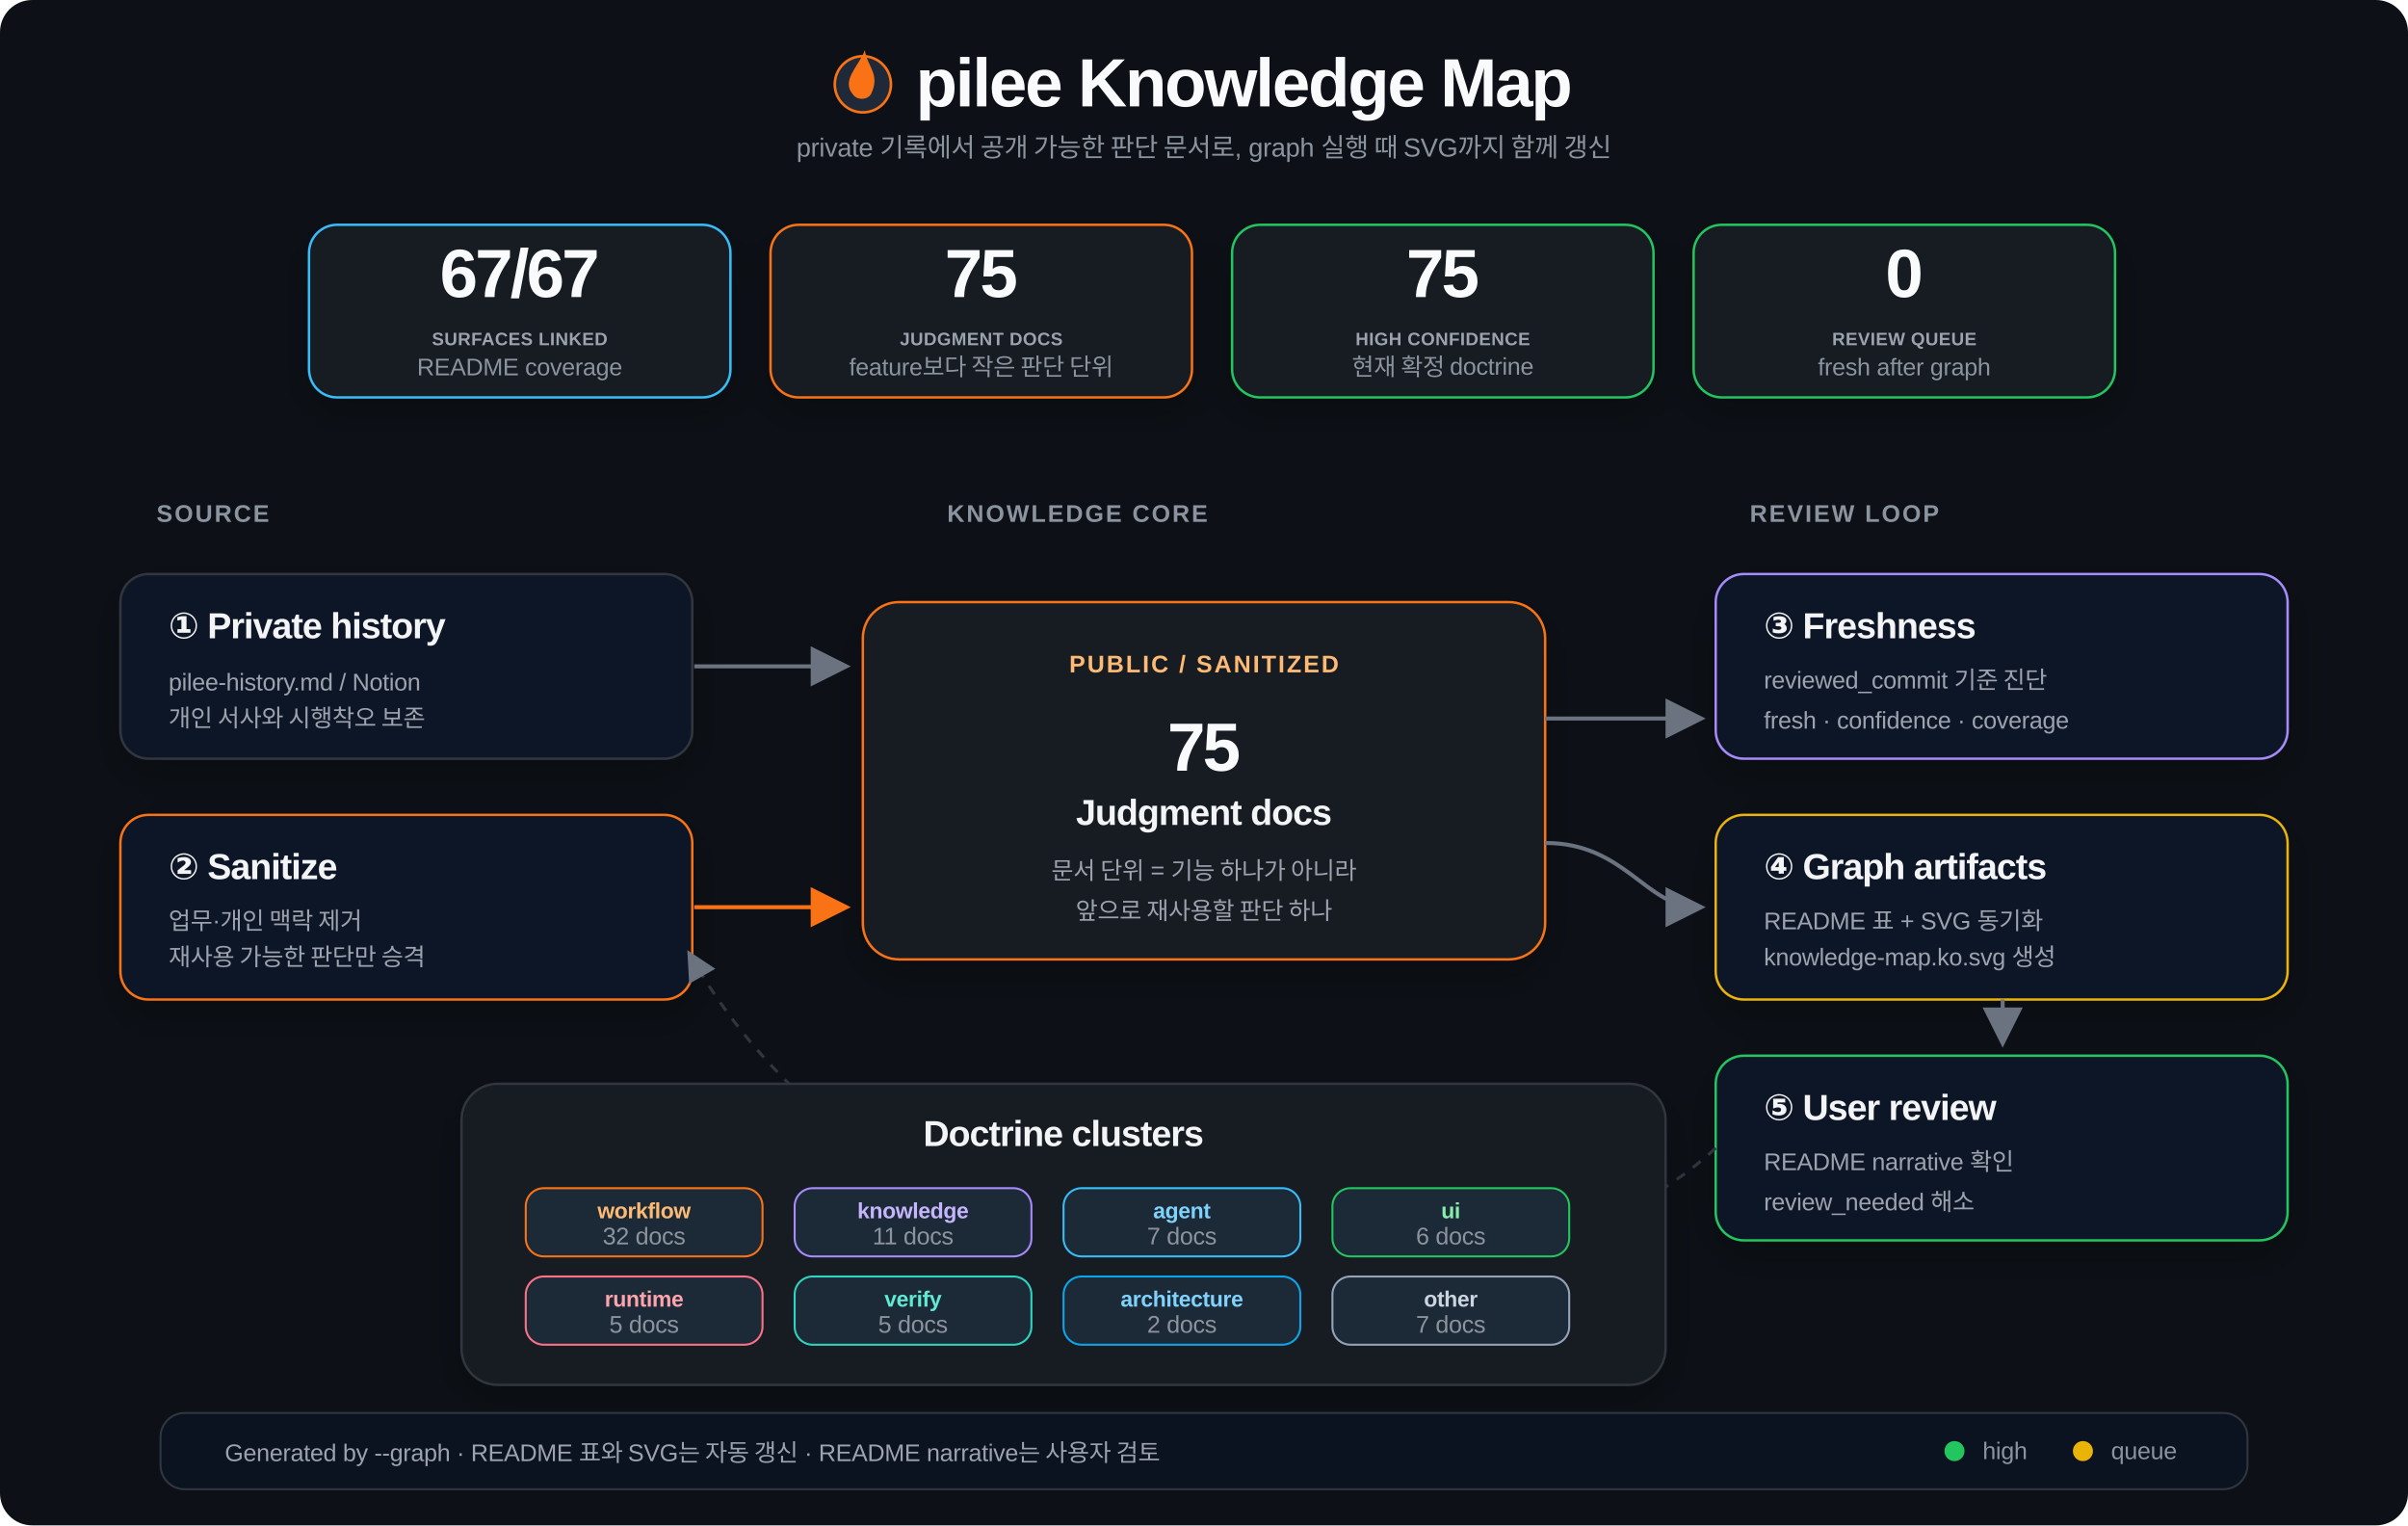
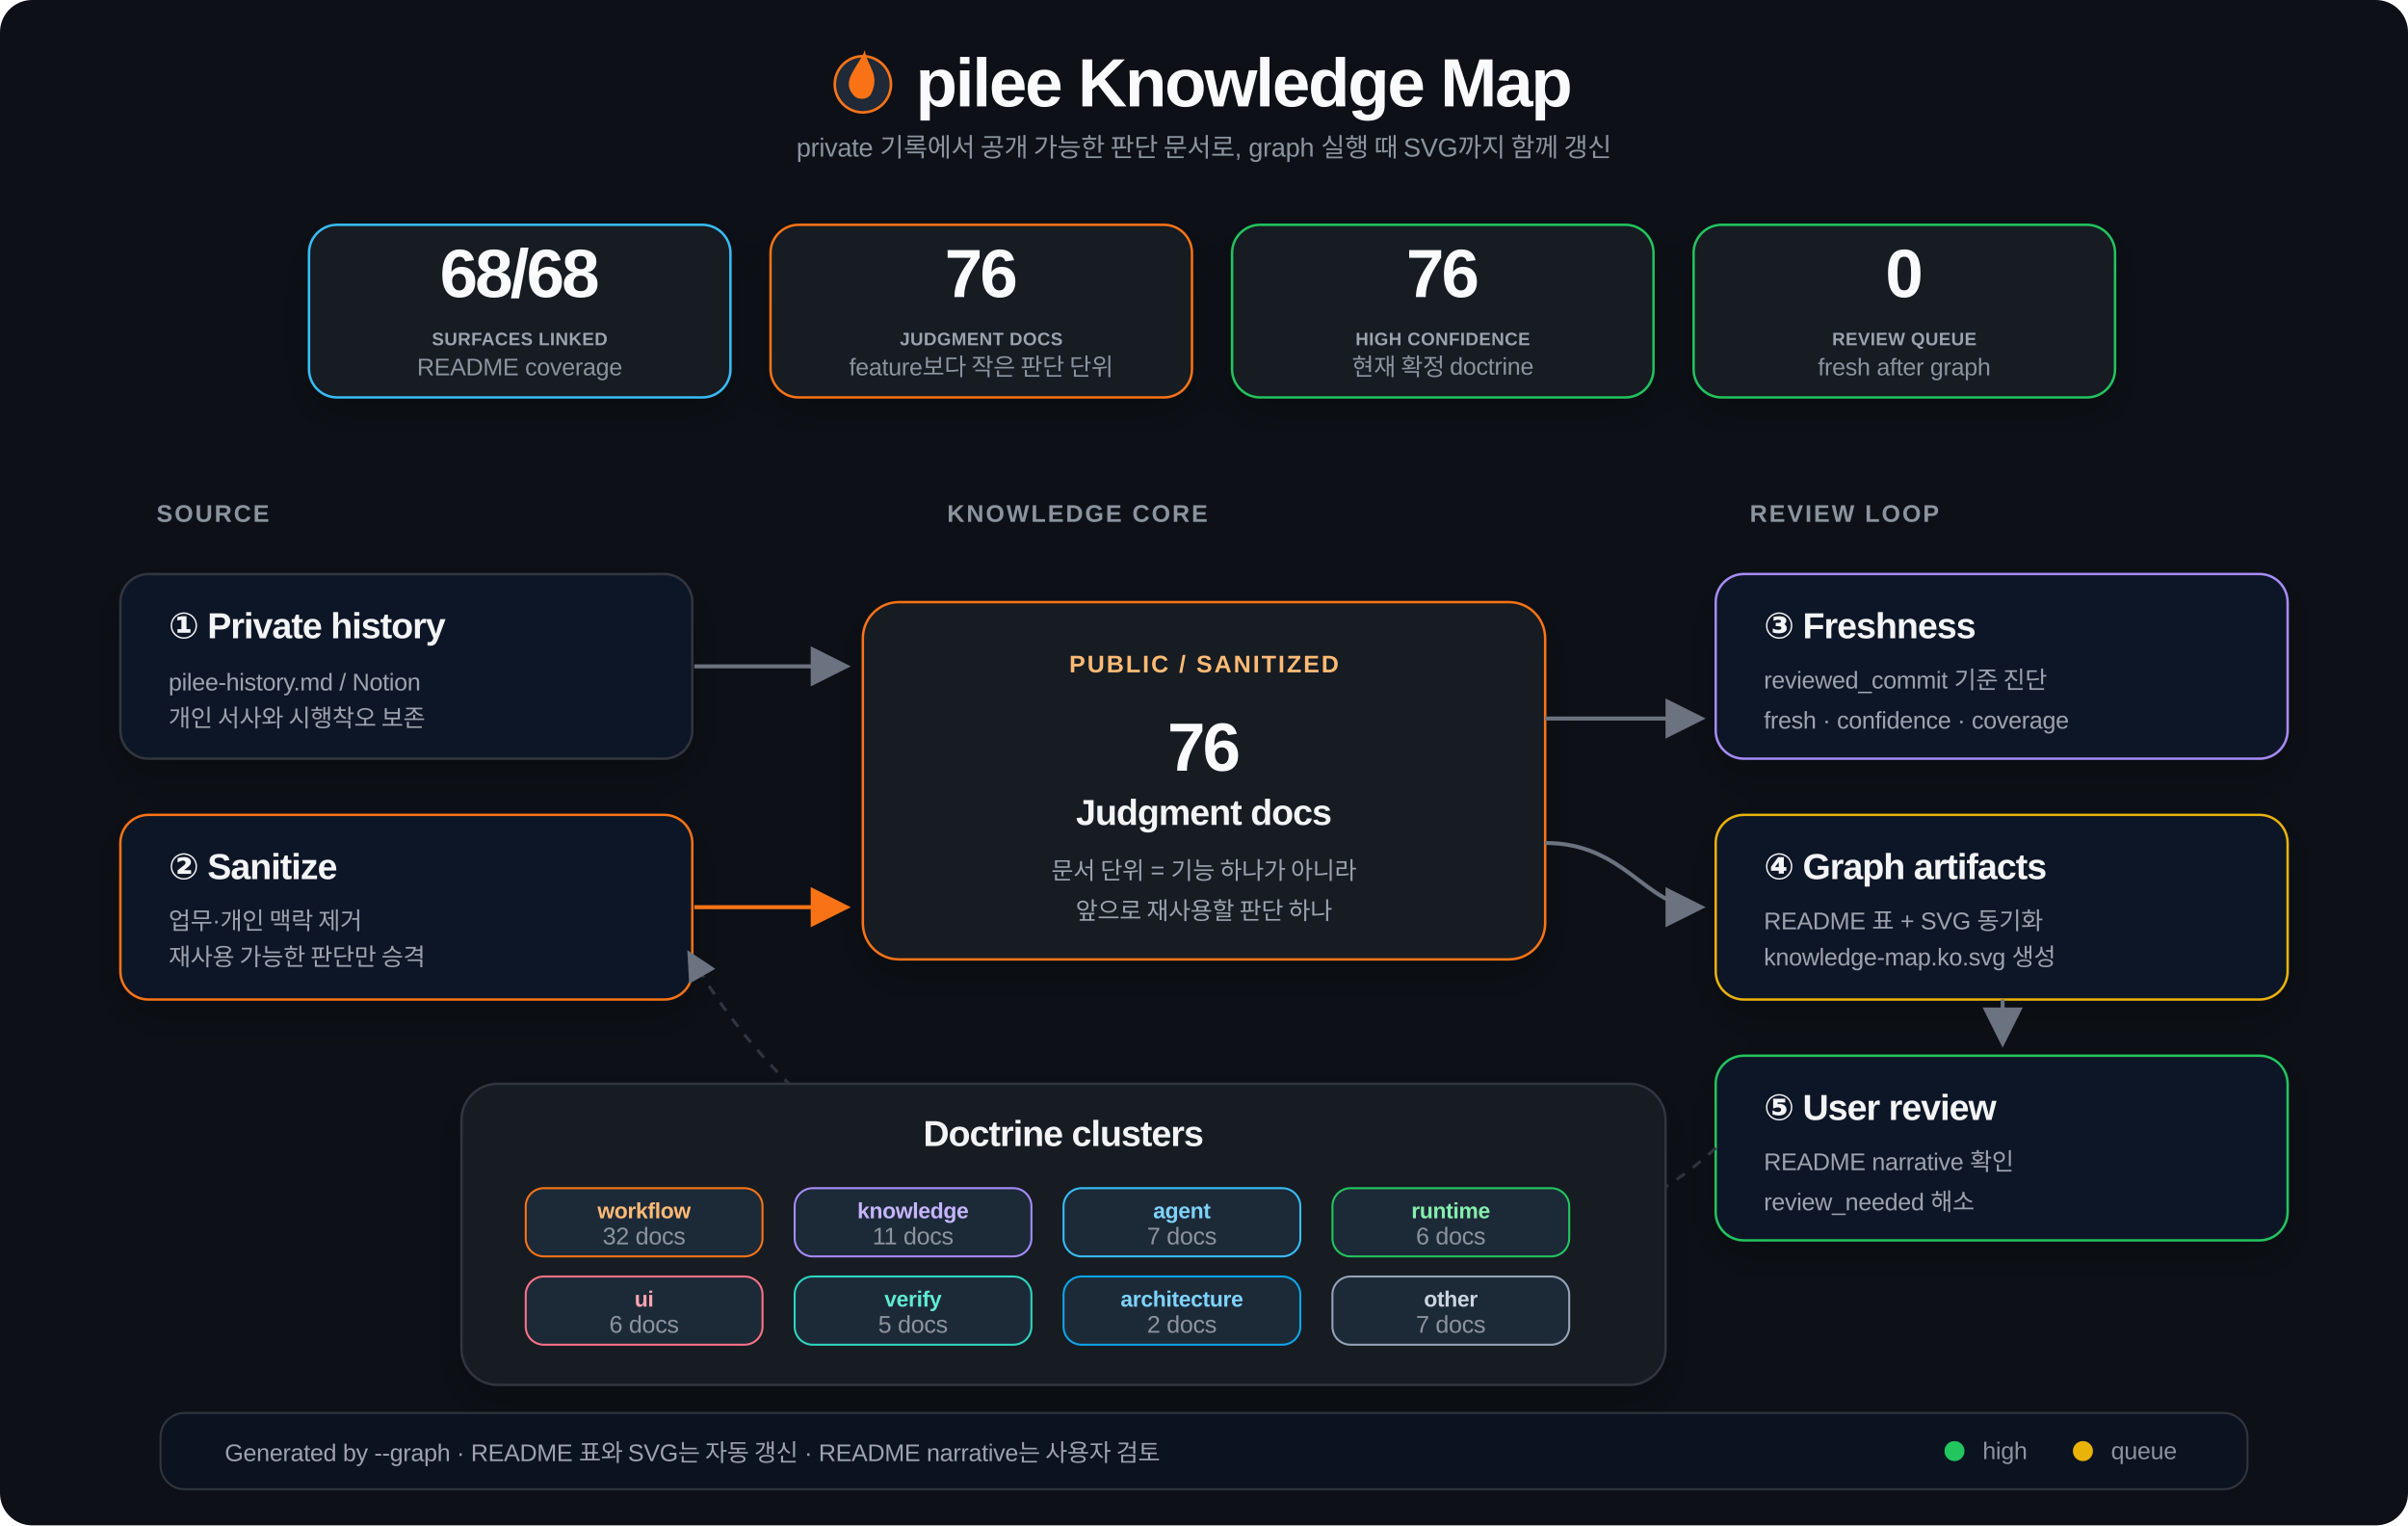
<svg xmlns="http://www.w3.org/2000/svg" viewBox="0 0 1200 760" width="1200" height="760" role="img" aria-label="pilee knowledge map">
  <defs>
    <filter id="shadow" x="-20%" y="-20%" width="140%" height="140%">
      <feDropShadow dx="0" dy="8" stdDeviation="10" flood-color="#000000" flood-opacity="0.28" />
    </filter>
    <marker id="arrow" markerWidth="10" markerHeight="10" refX="8" refY="5" orient="auto">
      <path d="M0,0 L10,5 L0,10 Z" fill="#6b7280" />
    </marker>
    <marker id="arrowAccent" markerWidth="10" markerHeight="10" refX="8" refY="5" orient="auto">
      <path d="M0,0 L10,5 L0,10 Z" fill="#f97316" />
    </marker>
    <style>
      .bg { fill: #0d1117; }
      .panel { fill: #161b22; stroke: #30363d; stroke-width: 1.2; }
      .panel-soft { fill: #111827; stroke: #30363d; stroke-width: 1.2; }
      .title { font-family: "Helvetica Neue", Arial, "Apple SD Gothic Neo", "Noto Sans KR", sans-serif; font-size: 34px; font-weight: 800; fill: #f8fafc; letter-spacing: -0.03em; }
      .subtitle { font-family: "Helvetica Neue", Arial, "Apple SD Gothic Neo", "Noto Sans KR", sans-serif; font-size: 13px; font-weight: 500; fill: #8b949e; letter-spacing: -0.01em; }
      .section { font-family: "Helvetica Neue", Arial, "Apple SD Gothic Neo", "Noto Sans KR", sans-serif; font-size: 12px; font-weight: 800; fill: #8b949e; letter-spacing: 0.08em; }
      .h { font-family: "Helvetica Neue", Arial, "Apple SD Gothic Neo", "Noto Sans KR", sans-serif; font-size: 18px; font-weight: 800; fill: #f3f4f6; letter-spacing: -0.025em; }
      .p { font-family: "Helvetica Neue", Arial, "Apple SD Gothic Neo", "Noto Sans KR", sans-serif; font-size: 12px; font-weight: 500; fill: #9ca3af; letter-spacing: -0.01em; }
      .small { font-family: "Helvetica Neue", Arial, "Apple SD Gothic Neo", "Noto Sans KR", sans-serif; font-size: 12px; font-weight: 500; fill: #8b949e; letter-spacing: -0.01em; }
      .num { font-family: "Helvetica Neue", Arial, "Apple SD Gothic Neo", "Noto Sans KR", sans-serif; font-size: 34px; font-weight: 800; fill: #f8fafc; letter-spacing: -0.04em; }
      .numLabel { font-family: "Helvetica Neue", Arial, "Apple SD Gothic Neo", "Noto Sans KR", sans-serif; font-size: 9px; font-weight: 800; fill: #9ca3af; letter-spacing: 0.02em; }
      .chip { font-family: "Helvetica Neue", Arial, "Apple SD Gothic Neo", "Noto Sans KR", sans-serif; font-size: 11px; font-weight: 800; letter-spacing: -0.015em; }
      .chipSmall { font-family: "Helvetica Neue", Arial, "Apple SD Gothic Neo", "Noto Sans KR", sans-serif; font-size: 12px; font-weight: 500; fill: #8b949e; letter-spacing: -0.01em; }
      .orange { stroke: #f97316; }
      .blue { stroke: #38bdf8; }
      .green { stroke: #22c55e; }
      .yellow { stroke: #eab308; }
      .purple { stroke: #a78bfa; }
      .orangeText { fill: #fdba74; }
      .blueText { fill: #7dd3fc; }
      .greenText { fill: #86efac; }
      .yellowText { fill: #fde68a; }
      .purpleText { fill: #c4b5fd; }
    </style>
  </defs>
  <rect class="bg" width="1200" height="760" rx="16" />
  <g>
    <circle cx="430" cy="42" r="14" fill="#1f2937" stroke="#f97316" stroke-width="1.3" />
    <path d="M425 47 C419 40, 428 33, 431 25 C432 33, 439 37, 434 47 C432 50, 427 50, 425 47 Z" fill="#f97316" />
    <text x="620" y="53" text-anchor="middle" class="title">pilee Knowledge Map</text>
    <text x="600" y="78" text-anchor="middle" class="subtitle">private 기록에서 공개 가능한 판단 문서로, graph 실행 때 SVG까지 함께 갱신</text>
  </g>
  <g filter="url(#shadow)">
    <rect x="154" y="112" width="210" height="86" rx="14" class="panel blue" />
-     <text x="259" y="148" text-anchor="middle" class="num">67/67</text>
+     <text x="259" y="148" text-anchor="middle" class="num">68/68</text>
    <text x="259" y="172" text-anchor="middle" class="numLabel">SURFACES LINKED</text>
    <text x="259" y="187" text-anchor="middle" class="small">README coverage</text>
    <rect x="384" y="112" width="210" height="86" rx="14" class="panel orange" />
-     <text x="489" y="148" text-anchor="middle" class="num">75</text>
+     <text x="489" y="148" text-anchor="middle" class="num">76</text>
    <text x="489" y="172" text-anchor="middle" class="numLabel">JUDGMENT DOCS</text>
    <text x="489" y="187" text-anchor="middle" class="small">feature보다 작은 판단 단위</text>
    <rect x="614" y="112" width="210" height="86" rx="14" class="panel green" />
-     <text x="719" y="148" text-anchor="middle" class="num">75</text>
+     <text x="719" y="148" text-anchor="middle" class="num">76</text>
    <text x="719" y="172" text-anchor="middle" class="numLabel">HIGH CONFIDENCE</text>
    <text x="719" y="187" text-anchor="middle" class="small">현재 확정 doctrine</text>
    <rect x="844" y="112" width="210" height="86" rx="14" class="panel green" />
    <text x="949" y="148" text-anchor="middle" class="num">0</text>
    <text x="949" y="172" text-anchor="middle" class="numLabel">REVIEW QUEUE</text>
    <text x="949" y="187" text-anchor="middle" class="small">fresh after graph</text>
  </g>
  <g>
    <text x="78" y="260" class="section">SOURCE</text>
    <text x="472" y="260" class="section">KNOWLEDGE CORE</text>
    <text x="872" y="260" class="section">REVIEW LOOP</text>
  </g>
  <g filter="url(#shadow)">
    <rect x="60" y="286" width="285" height="92" rx="14" class="panel-soft" />
    <text x="84" y="318" class="h">① Private history</text>
    <text x="84" y="344" class="p">pilee-history.md / Notion</text>
    <text x="84" y="362" class="p">개인 서사와 시행착오 보존</text>
    <rect x="60" y="406" width="285" height="92" rx="14" class="panel-soft orange" />
    <text x="84" y="438" class="h">② Sanitize</text>
    <text x="84" y="463" class="p">업무·개인 맥락 제거</text>
    <text x="84" y="481" class="p">재사용 가능한 판단만 승격</text>
  </g>
  <g filter="url(#shadow)">
    <rect x="430" y="300" width="340" height="178" rx="18" class="panel orange" />
    <text x="600" y="335" text-anchor="middle" class="section orangeText">PUBLIC / SANITIZED</text>
-     <text x="600" y="384" text-anchor="middle" class="num">75</text>
+     <text x="600" y="384" text-anchor="middle" class="num">76</text>
    <text x="600" y="411" text-anchor="middle" class="h">Judgment docs</text>
    <text x="600" y="438" text-anchor="middle" class="p">문서 단위 = 기능 하나가 아니라</text>
    <text x="600" y="458" text-anchor="middle" class="p">앞으로 재사용할 판단 하나</text>
  </g>
  <g filter="url(#shadow)">
    <rect x="855" y="286" width="285" height="92" rx="14" class="panel-soft purple" />
    <text x="879" y="318" class="h">③ Freshness</text>
    <text x="879" y="343" class="p">reviewed_commit 기준 진단</text>
    <text x="879" y="363" class="p">fresh · confidence · coverage</text>
    <rect x="855" y="406" width="285" height="92" rx="14" class="panel-soft yellow" />
    <text x="879" y="438" class="h">④ Graph artifacts</text>
    <text x="879" y="463" class="p">README 표 + SVG 동기화</text>
    <text x="879" y="481" class="p">knowledge-map.ko.svg 생성</text>
    <rect x="855" y="526" width="285" height="92" rx="14" class="panel-soft green" />
    <text x="879" y="558" class="h">⑤ User review</text>
    <text x="879" y="583" class="p">README narrative 확인</text>
    <text x="879" y="603" class="p">review_needed 해소</text>
  </g>
  <path d="M346 332 H420" fill="none" stroke="#6b7280" stroke-width="2" marker-end="url(#arrow)" />
  <path d="M346 452 H420" fill="none" stroke="#f97316" stroke-width="2" marker-end="url(#arrowAccent)" />
  <path d="M770 358 H846" fill="none" stroke="#6b7280" stroke-width="2" marker-end="url(#arrow)" />
  <path d="M770 420 C810 420, 820 452, 846 452" fill="none" stroke="#6b7280" stroke-width="2" marker-end="url(#arrow)" />
  <path d="M998 498 V518" fill="none" stroke="#6b7280" stroke-width="2" marker-end="url(#arrow)" />
  <path d="M855 572 C748 672, 456 672, 344 476" fill="none" stroke="#30363d" stroke-width="1.5" stroke-dasharray="5 5" marker-end="url(#arrow)" />
  <g filter="url(#shadow)">
    <rect x="230" y="540" width="600" height="150" rx="18" class="panel" />
    <text x="530" y="571" text-anchor="middle" class="h">Doctrine clusters</text>
    <g transform="translate(262,592)">
      <rect width="118" height="34" rx="9" fill="#1f2937" stroke="#f97316" />
      <text x="59" y="15" text-anchor="middle" class="chip" fill="#fdba74">workflow</text>
      <text x="59" y="28" text-anchor="middle" class="chipSmall">32 docs</text>
    </g>
    <g transform="translate(396,592)">
      <rect width="118" height="34" rx="9" fill="#1f2937" stroke="#a78bfa" />
      <text x="59" y="15" text-anchor="middle" class="chip" fill="#c4b5fd">knowledge</text>
      <text x="59" y="28" text-anchor="middle" class="chipSmall">11 docs</text>
    </g>
    <g transform="translate(530,592)">
      <rect width="118" height="34" rx="9" fill="#1f2937" stroke="#38bdf8" />
      <text x="59" y="15" text-anchor="middle" class="chip" fill="#7dd3fc">agent</text>
      <text x="59" y="28" text-anchor="middle" class="chipSmall">7 docs</text>
    </g>
    <g transform="translate(664,592)">
      <rect width="118" height="34" rx="9" fill="#1f2937" stroke="#22c55e" />
-       <text x="59" y="15" text-anchor="middle" class="chip" fill="#86efac">ui</text>
+       <text x="59" y="15" text-anchor="middle" class="chip" fill="#86efac">runtime</text>
      <text x="59" y="28" text-anchor="middle" class="chipSmall">6 docs</text>
    </g>
    <g transform="translate(262,636)">
      <rect width="118" height="34" rx="9" fill="#1f2937" stroke="#fb7185" />
-       <text x="59" y="15" text-anchor="middle" class="chip" fill="#fda4af">runtime</text>
-       <text x="59" y="28" text-anchor="middle" class="chipSmall">5 docs</text>
+       <text x="59" y="15" text-anchor="middle" class="chip" fill="#fda4af">ui</text>
+       <text x="59" y="28" text-anchor="middle" class="chipSmall">6 docs</text>
    </g>
    <g transform="translate(396,636)">
      <rect width="118" height="34" rx="9" fill="#1f2937" stroke="#2dd4bf" />
      <text x="59" y="15" text-anchor="middle" class="chip" fill="#5eead4">verify</text>
      <text x="59" y="28" text-anchor="middle" class="chipSmall">5 docs</text>
    </g>
    <g transform="translate(530,636)">
      <rect width="118" height="34" rx="9" fill="#1f2937" stroke="#0ea5e9" />
      <text x="59" y="15" text-anchor="middle" class="chip" fill="#7dd3fc">architecture</text>
      <text x="59" y="28" text-anchor="middle" class="chipSmall">2 docs</text>
    </g>
    <g transform="translate(664,636)">
      <rect width="118" height="34" rx="9" fill="#1f2937" stroke="#94a3b8" />
      <text x="59" y="15" text-anchor="middle" class="chip" fill="#cbd5e1">other</text>
      <text x="59" y="28" text-anchor="middle" class="chipSmall">7 docs</text>
    </g>
  </g>
  <g>
    <rect x="80" y="704" width="1040" height="38" rx="12" fill="#0b1220" stroke="#30363d" />
    <text x="112" y="728" class="p">Generated by --graph · README 표와 SVG는 자동 갱신 · README narrative는 사용자 검토</text>
    <circle cx="974" cy="723" r="5" fill="#22c55e" />
    <text x="988" y="727" class="small">high</text>
    <circle cx="1038" cy="723" r="5" fill="#eab308" />
    <text x="1052" y="727" class="small">queue</text>
  </g>
</svg>
